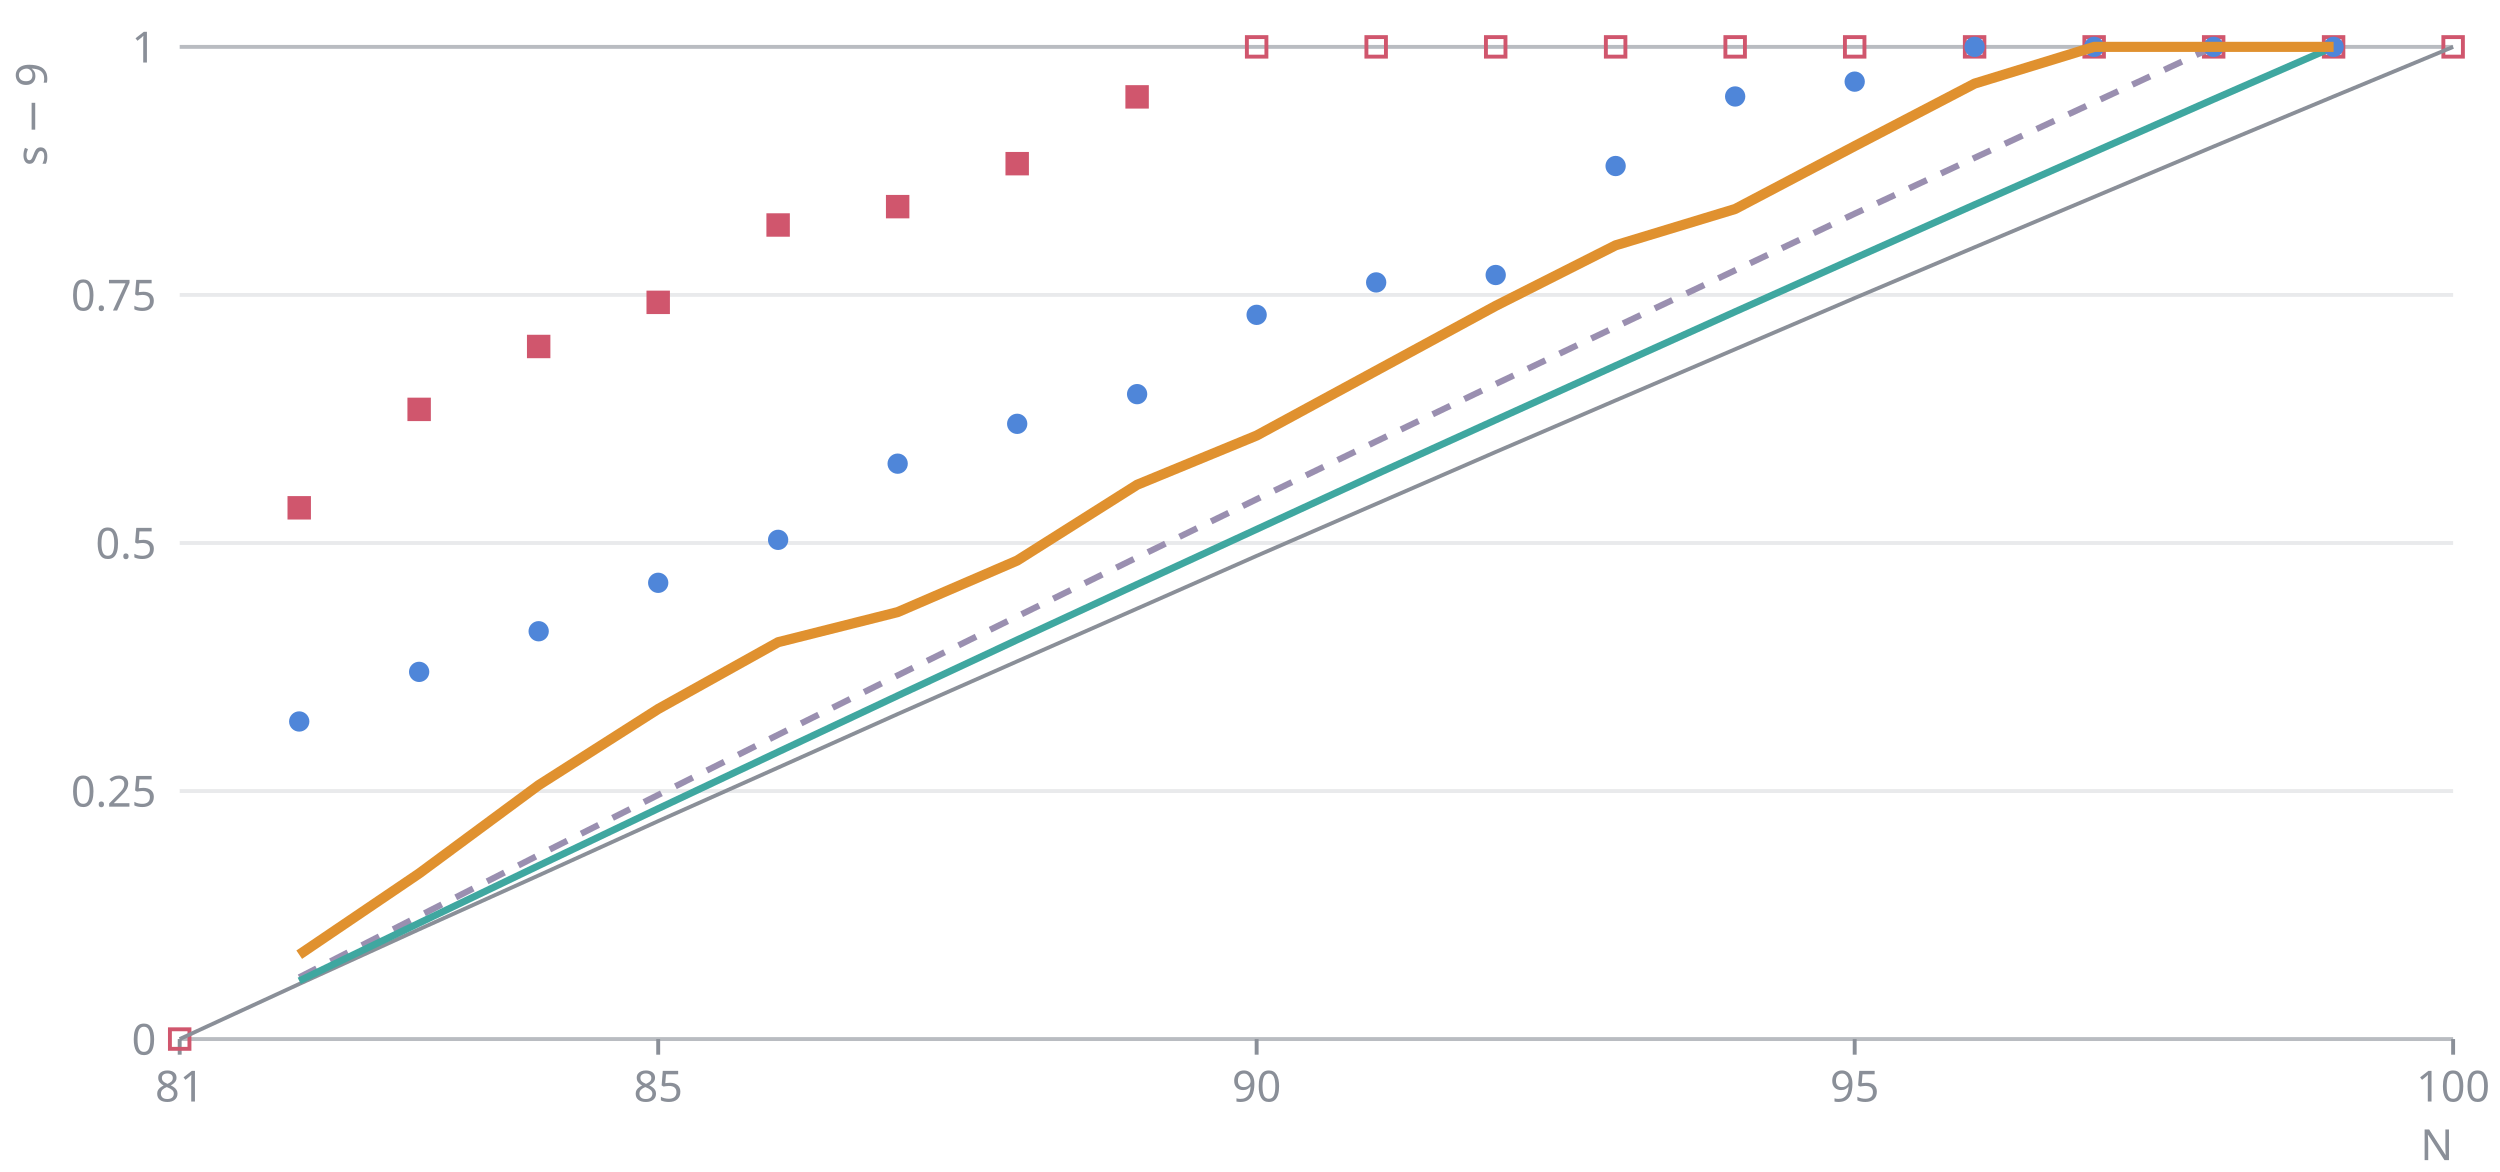
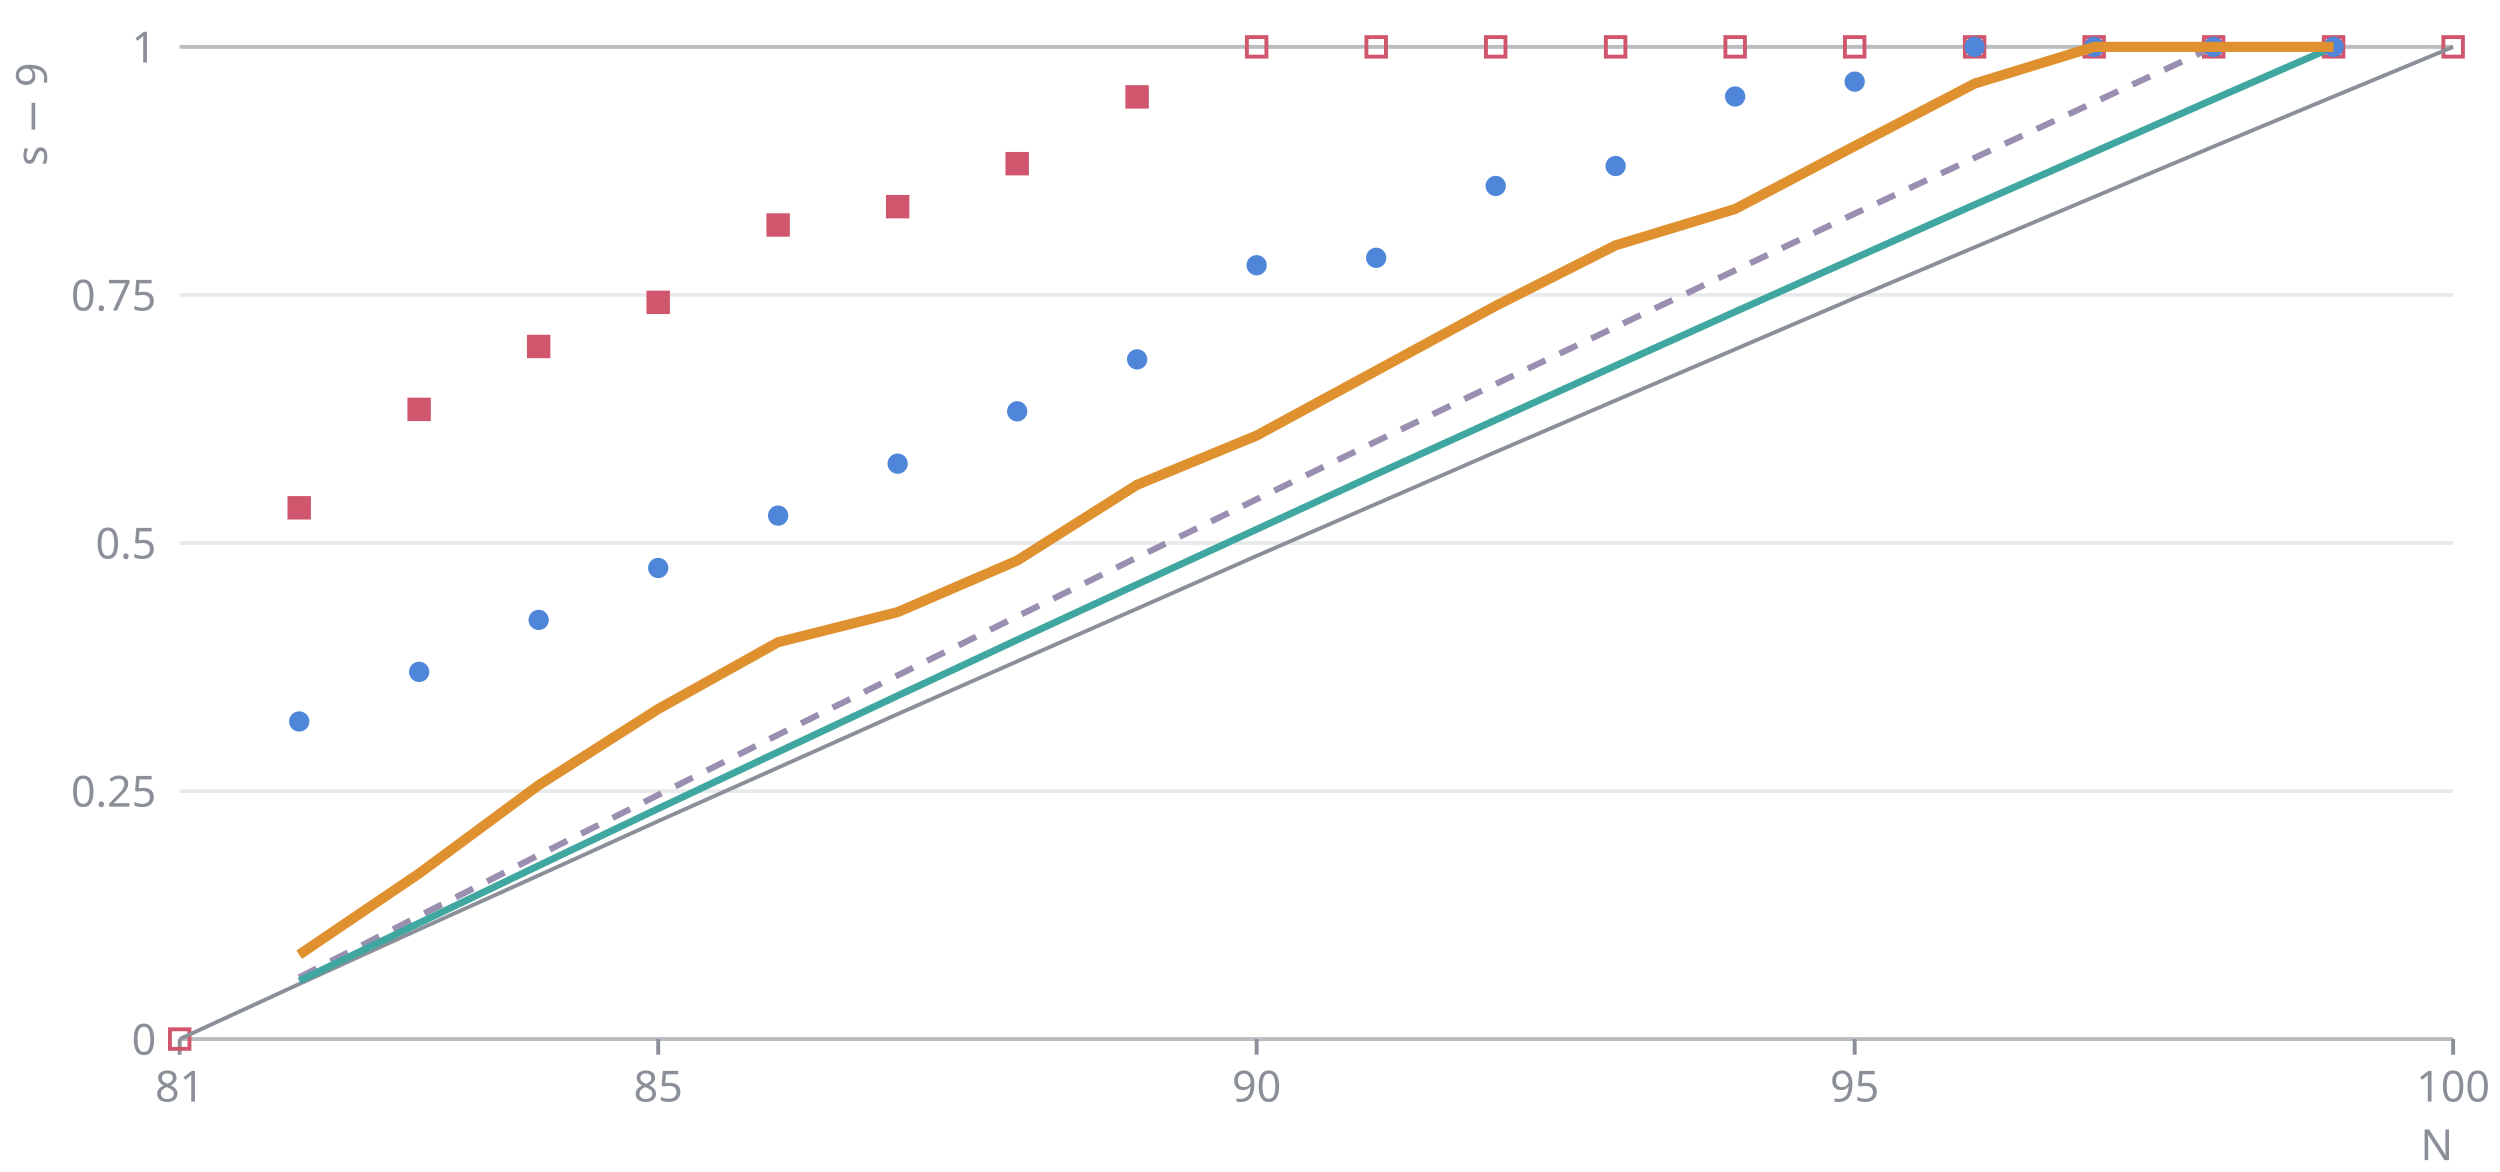
<svg xmlns="http://www.w3.org/2000/svg" viewBox="0 0 640 300" width="640" height="300" font-family="system-ui, sans-serif" font-size="11">
  <line x1="46" y1="266.0" x2="628" y2="266.0" stroke="#8a8f98" stroke-opacity="0.6" />
  <text x="40" y="270.0" text-anchor="end" fill="#8a8f98">0</text>
  <line x1="46" y1="202.5" x2="628" y2="202.5" stroke="#8a8f98" stroke-opacity="0.18" />
  <text x="40" y="206.5" text-anchor="end" fill="#8a8f98">0.25</text>
  <line x1="46" y1="139.0" x2="628" y2="139.0" stroke="#8a8f98" stroke-opacity="0.18" />
  <text x="40" y="143.0" text-anchor="end" fill="#8a8f98">0.5</text>
  <line x1="46" y1="75.5" x2="628" y2="75.5" stroke="#8a8f98" stroke-opacity="0.18" />
  <text x="40" y="79.5" text-anchor="end" fill="#8a8f98">0.75</text>
  <line x1="46" y1="12.0" x2="628" y2="12.0" stroke="#8a8f98" stroke-opacity="0.6" />
  <text x="40" y="16.0" text-anchor="end" fill="#8a8f98">1</text>
  <line x1="46.0" y1="266" x2="46.0" y2="270" stroke="#8a8f98" />
  <text x="46.0" y="282" text-anchor="middle" fill="#8a8f98">81</text>
  <line x1="168.5" y1="266" x2="168.5" y2="270" stroke="#8a8f98" />
  <text x="168.5" y="282" text-anchor="middle" fill="#8a8f98">85</text>
  <line x1="321.7" y1="266" x2="321.7" y2="270" stroke="#8a8f98" />
  <text x="321.7" y="282" text-anchor="middle" fill="#8a8f98">90</text>
  <line x1="474.8" y1="266" x2="474.8" y2="270" stroke="#8a8f98" />
  <text x="474.8" y="282" text-anchor="middle" fill="#8a8f98">95</text>
  <line x1="628.0" y1="266" x2="628.0" y2="270" stroke="#8a8f98" />
  <text x="628.0" y="282" text-anchor="middle" fill="#8a8f98">100</text>
  <text x="628" y="297" text-anchor="end" fill="#8a8f98">N</text>
  <text x="12" y="16" fill="#8a8f98" transform="rotate(-90 12 16)" text-anchor="end">s − 9</text>
  <rect x="43.5" y="263.5" width="5" height="5" fill="none" stroke="#d0566d" stroke-width="1" />
  <rect x="73.6" y="127.0" width="6" height="6" fill="#d0566d" />
  <rect x="104.3" y="101.8" width="6" height="6" fill="#d0566d" />
  <rect x="134.9" y="85.7" width="6" height="6" fill="#d0566d" />
  <rect x="165.5" y="74.4" width="6" height="6" fill="#d0566d" />
  <rect x="196.2" y="54.6" width="6" height="6" fill="#d0566d" />
  <rect x="226.8" y="49.9" width="6" height="6" fill="#d0566d" />
  <rect x="257.4" y="38.9" width="6" height="6" fill="#d0566d" />
  <rect x="288.1" y="21.8" width="6" height="6" fill="#d0566d" />
  <rect x="319.2" y="9.5" width="5" height="5" fill="none" stroke="#d0566d" stroke-width="1" />
  <rect x="349.8" y="9.5" width="5" height="5" fill="none" stroke="#d0566d" stroke-width="1" />
  <rect x="380.4" y="9.5" width="5" height="5" fill="none" stroke="#d0566d" stroke-width="1" />
  <rect x="411.1" y="9.5" width="5" height="5" fill="none" stroke="#d0566d" stroke-width="1" />
  <rect x="441.7" y="9.5" width="5" height="5" fill="none" stroke="#d0566d" stroke-width="1" />
  <rect x="472.3" y="9.5" width="5" height="5" fill="none" stroke="#d0566d" stroke-width="1" />
  <rect x="503.0" y="9.5" width="5" height="5" fill="none" stroke="#d0566d" stroke-width="1" />
  <rect x="533.6" y="9.5" width="5" height="5" fill="none" stroke="#d0566d" stroke-width="1" />
  <rect x="564.2" y="9.5" width="5" height="5" fill="none" stroke="#d0566d" stroke-width="1" />
  <rect x="594.9" y="9.5" width="5" height="5" fill="none" stroke="#d0566d" stroke-width="1" />
  <rect x="625.5" y="9.5" width="5" height="5" fill="none" stroke="#d0566d" stroke-width="1" />
  <polyline points="46.0,266.0 76.6,251.9 107.3,237.9 137.9,224.1 168.5,210.2 199.2,196.5 229.8,182.8 260.4,169.3 291.1,155.8 321.7,142.3 352.3,129.0 382.9,115.7 413.6,102.5 444.2,89.4 474.8,76.3 505.5,63.3 536.1,50.4 566.7,37.5 597.4,24.7 628.0,12.0" fill="none" stroke="#8a8f98" stroke-width="1.0" stroke-linejoin="round" />
  <polyline points="76.6,250.2 107.3,234.5 137.9,218.9 168.5,203.5 199.2,188.1 229.8,172.9 260.4,157.8 291.1,142.7 321.7,127.8 352.3,113.0 382.9,98.3 413.6,83.7 444.2,69.2 474.8,54.7 505.5,40.4 536.1,26.2 566.7,12.0 597.4,12.0" fill="none" stroke="#9a8fb0" stroke-width="1.6" stroke-linejoin="round" stroke-dasharray="5 4" />
  <polyline points="76.6,251.1 107.3,236.3 137.9,221.6 168.5,207.0 199.2,192.5 229.8,178.1 260.4,163.8 291.1,149.6 321.7,135.5 352.3,121.4 382.9,107.5 413.6,93.6 444.2,79.8 474.8,66.1 505.5,52.4 536.1,38.9 566.7,25.4 597.4,12.0" fill="none" stroke="#3fa7a0" stroke-width="1.8" stroke-linejoin="round" />
  <circle cx="76.6" cy="184.7" r="2.6" fill="#4f86d9" />
  <circle cx="107.3" cy="172.0" r="2.6" fill="#4f86d9" />
-   <circle cx="137.9" cy="161.6" r="2.6" fill="#4f86d9" />
-   <circle cx="168.5" cy="149.2" r="2.6" fill="#4f86d9" />
-   <circle cx="199.2" cy="138.2" r="2.6" fill="#4f86d9" />
+   <circle cx="137.9" cy="158.7" r="2.6" fill="#4f86d9" />
+   <circle cx="168.5" cy="145.4" r="2.6" fill="#4f86d9" />
+   <circle cx="199.2" cy="132.0" r="2.6" fill="#4f86d9" />
  <circle cx="229.8" cy="118.7" r="2.6" fill="#4f86d9" />
-   <circle cx="260.4" cy="108.5" r="2.6" fill="#4f86d9" />
-   <circle cx="291.1" cy="100.9" r="2.6" fill="#4f86d9" />
-   <circle cx="321.7" cy="80.6" r="2.6" fill="#4f86d9" />
-   <circle cx="352.3" cy="72.3" r="2.6" fill="#4f86d9" />
-   <circle cx="382.9" cy="70.4" r="2.6" fill="#4f86d9" />
+   <circle cx="260.4" cy="105.3" r="2.6" fill="#4f86d9" />
+   <circle cx="291.1" cy="92.0" r="2.6" fill="#4f86d9" />
+   <circle cx="321.7" cy="67.9" r="2.6" fill="#4f86d9" />
+   <circle cx="352.3" cy="66.0" r="2.6" fill="#4f86d9" />
+   <circle cx="382.9" cy="47.6" r="2.6" fill="#4f86d9" />
  <circle cx="413.6" cy="42.5" r="2.6" fill="#4f86d9" />
  <circle cx="444.2" cy="24.7" r="2.6" fill="#4f86d9" />
  <circle cx="474.8" cy="20.9" r="2.6" fill="#4f86d9" />
  <circle cx="505.5" cy="12.0" r="2.6" fill="#4f86d9" />
  <circle cx="536.1" cy="12.0" r="2.6" fill="#4f86d9" />
  <circle cx="566.7" cy="12.0" r="2.6" fill="#4f86d9" />
  <circle cx="597.4" cy="12.0" r="2.6" fill="#4f86d9" />
  <polyline points="76.6,244.4 107.3,223.6 137.9,201.0 168.5,181.5 199.2,164.4 229.8,156.7 260.4,143.5 291.1,124.1 321.7,111.5 352.3,94.9 382.9,78.3 413.6,62.8 444.2,53.5 474.8,37.4 505.5,21.4 536.1,12.0 566.7,12.0 597.4,12.0" fill="none" stroke="#e0912f" stroke-width="2.6" stroke-linejoin="round" />
</svg>
